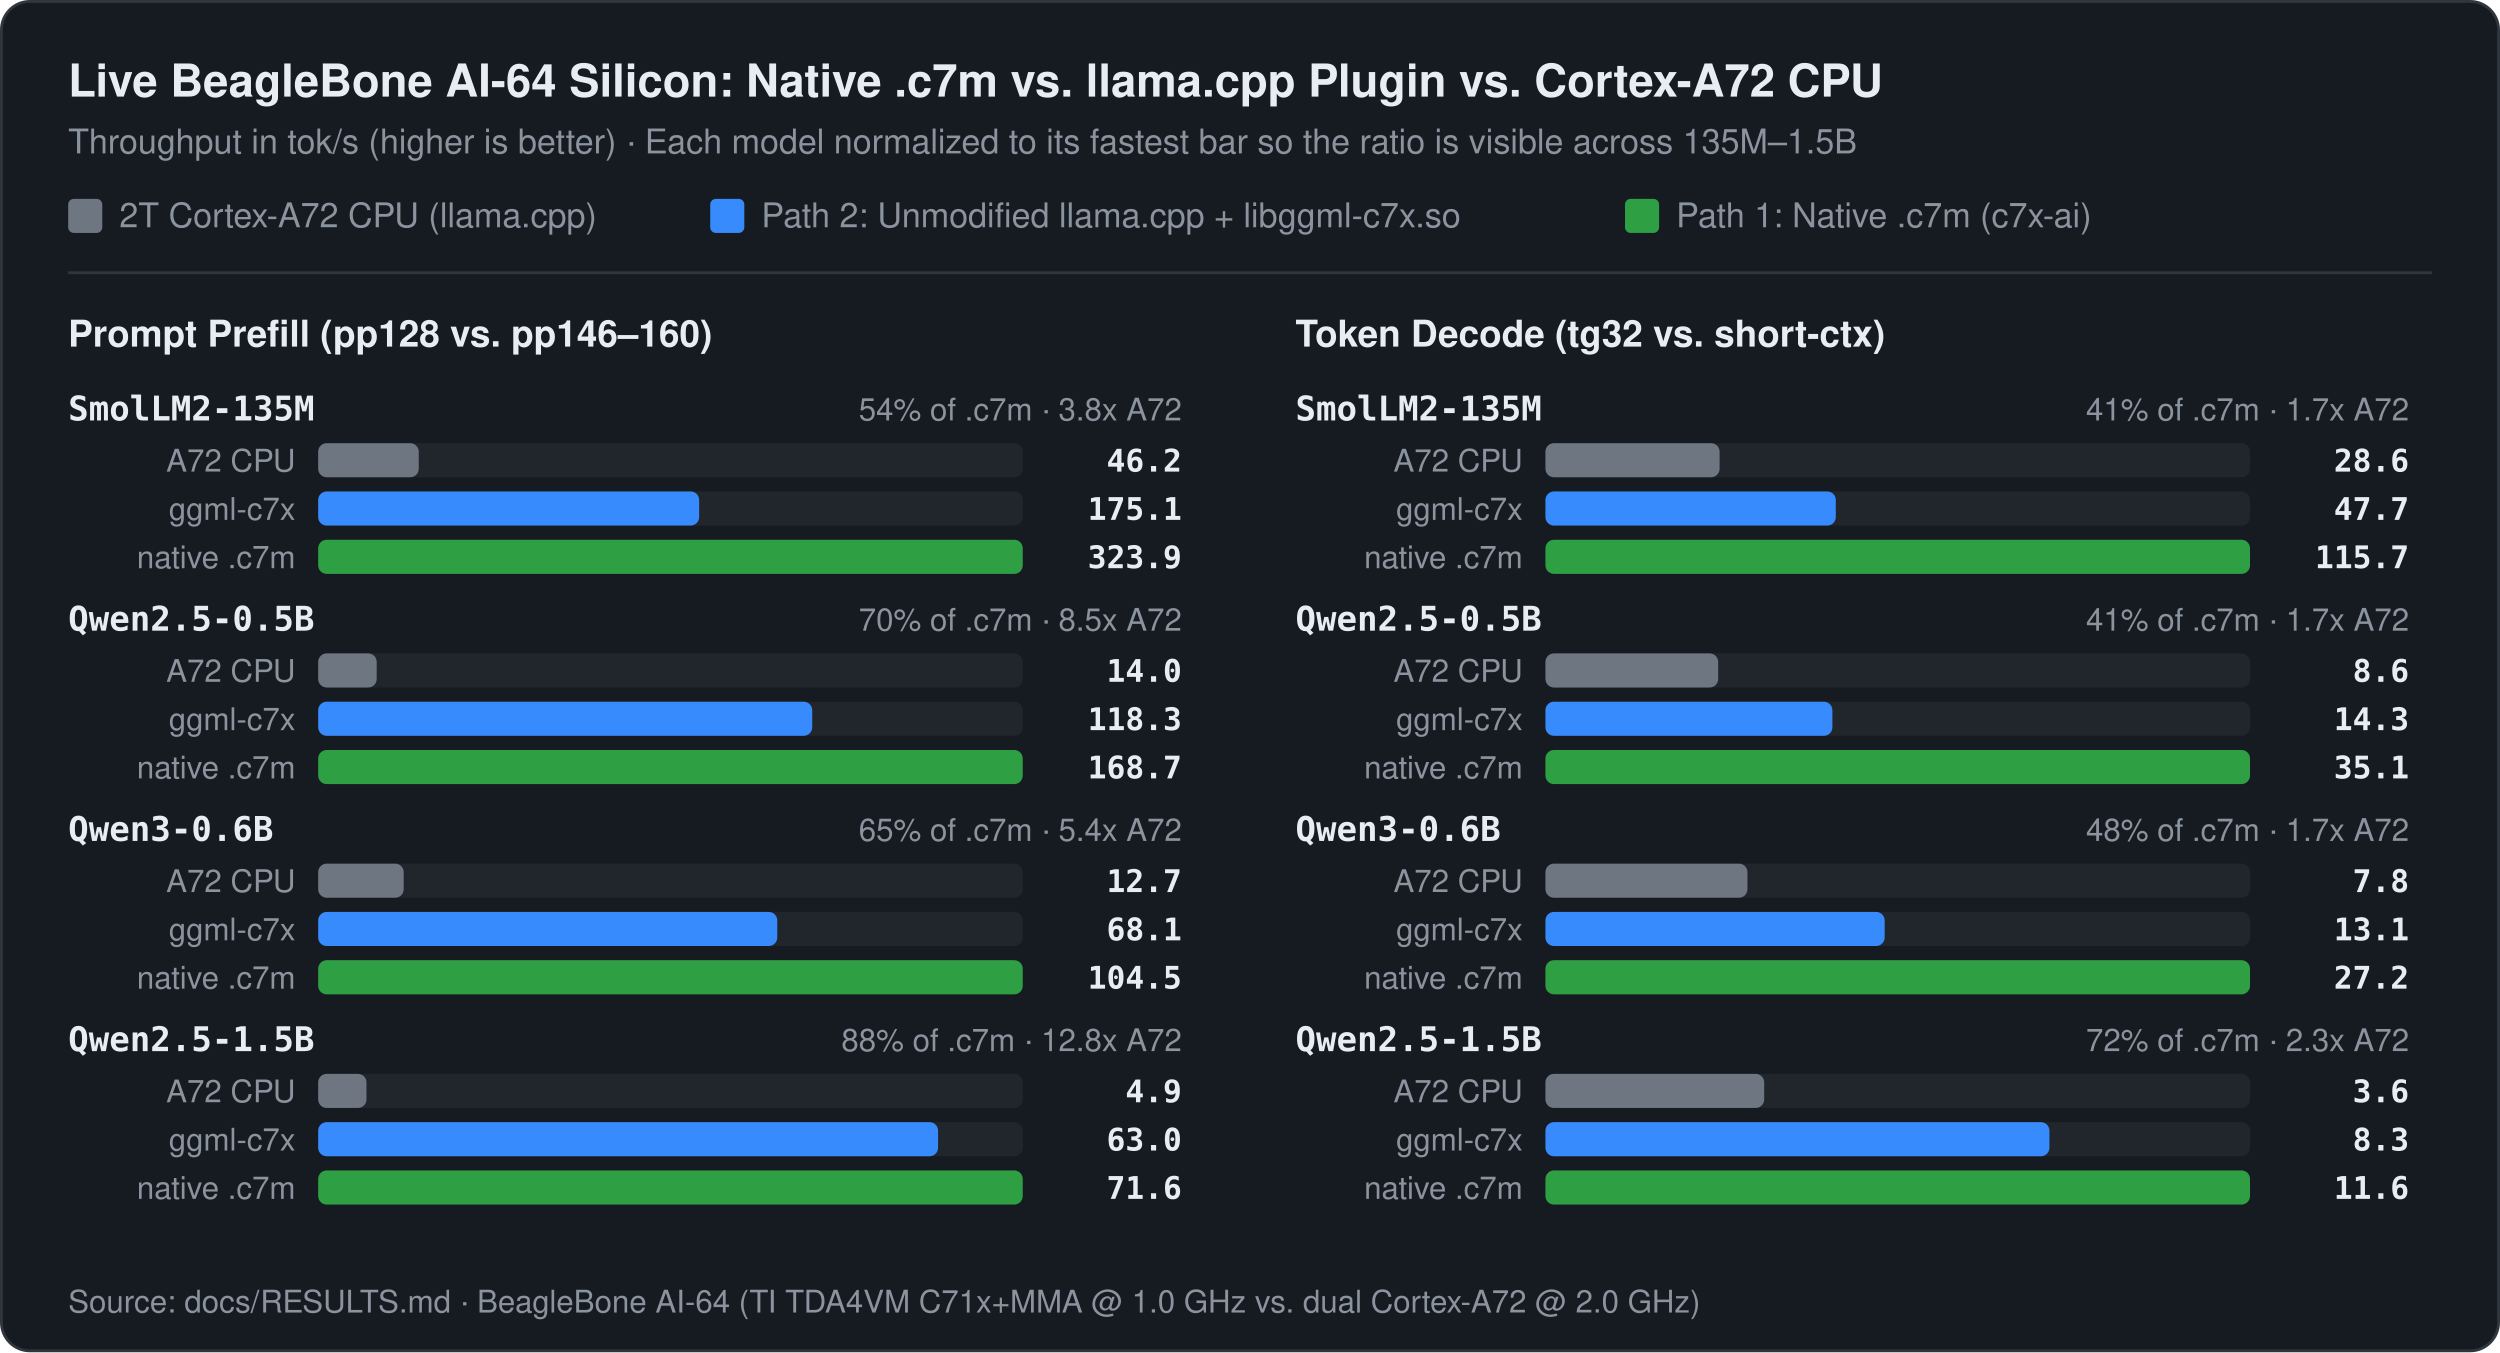
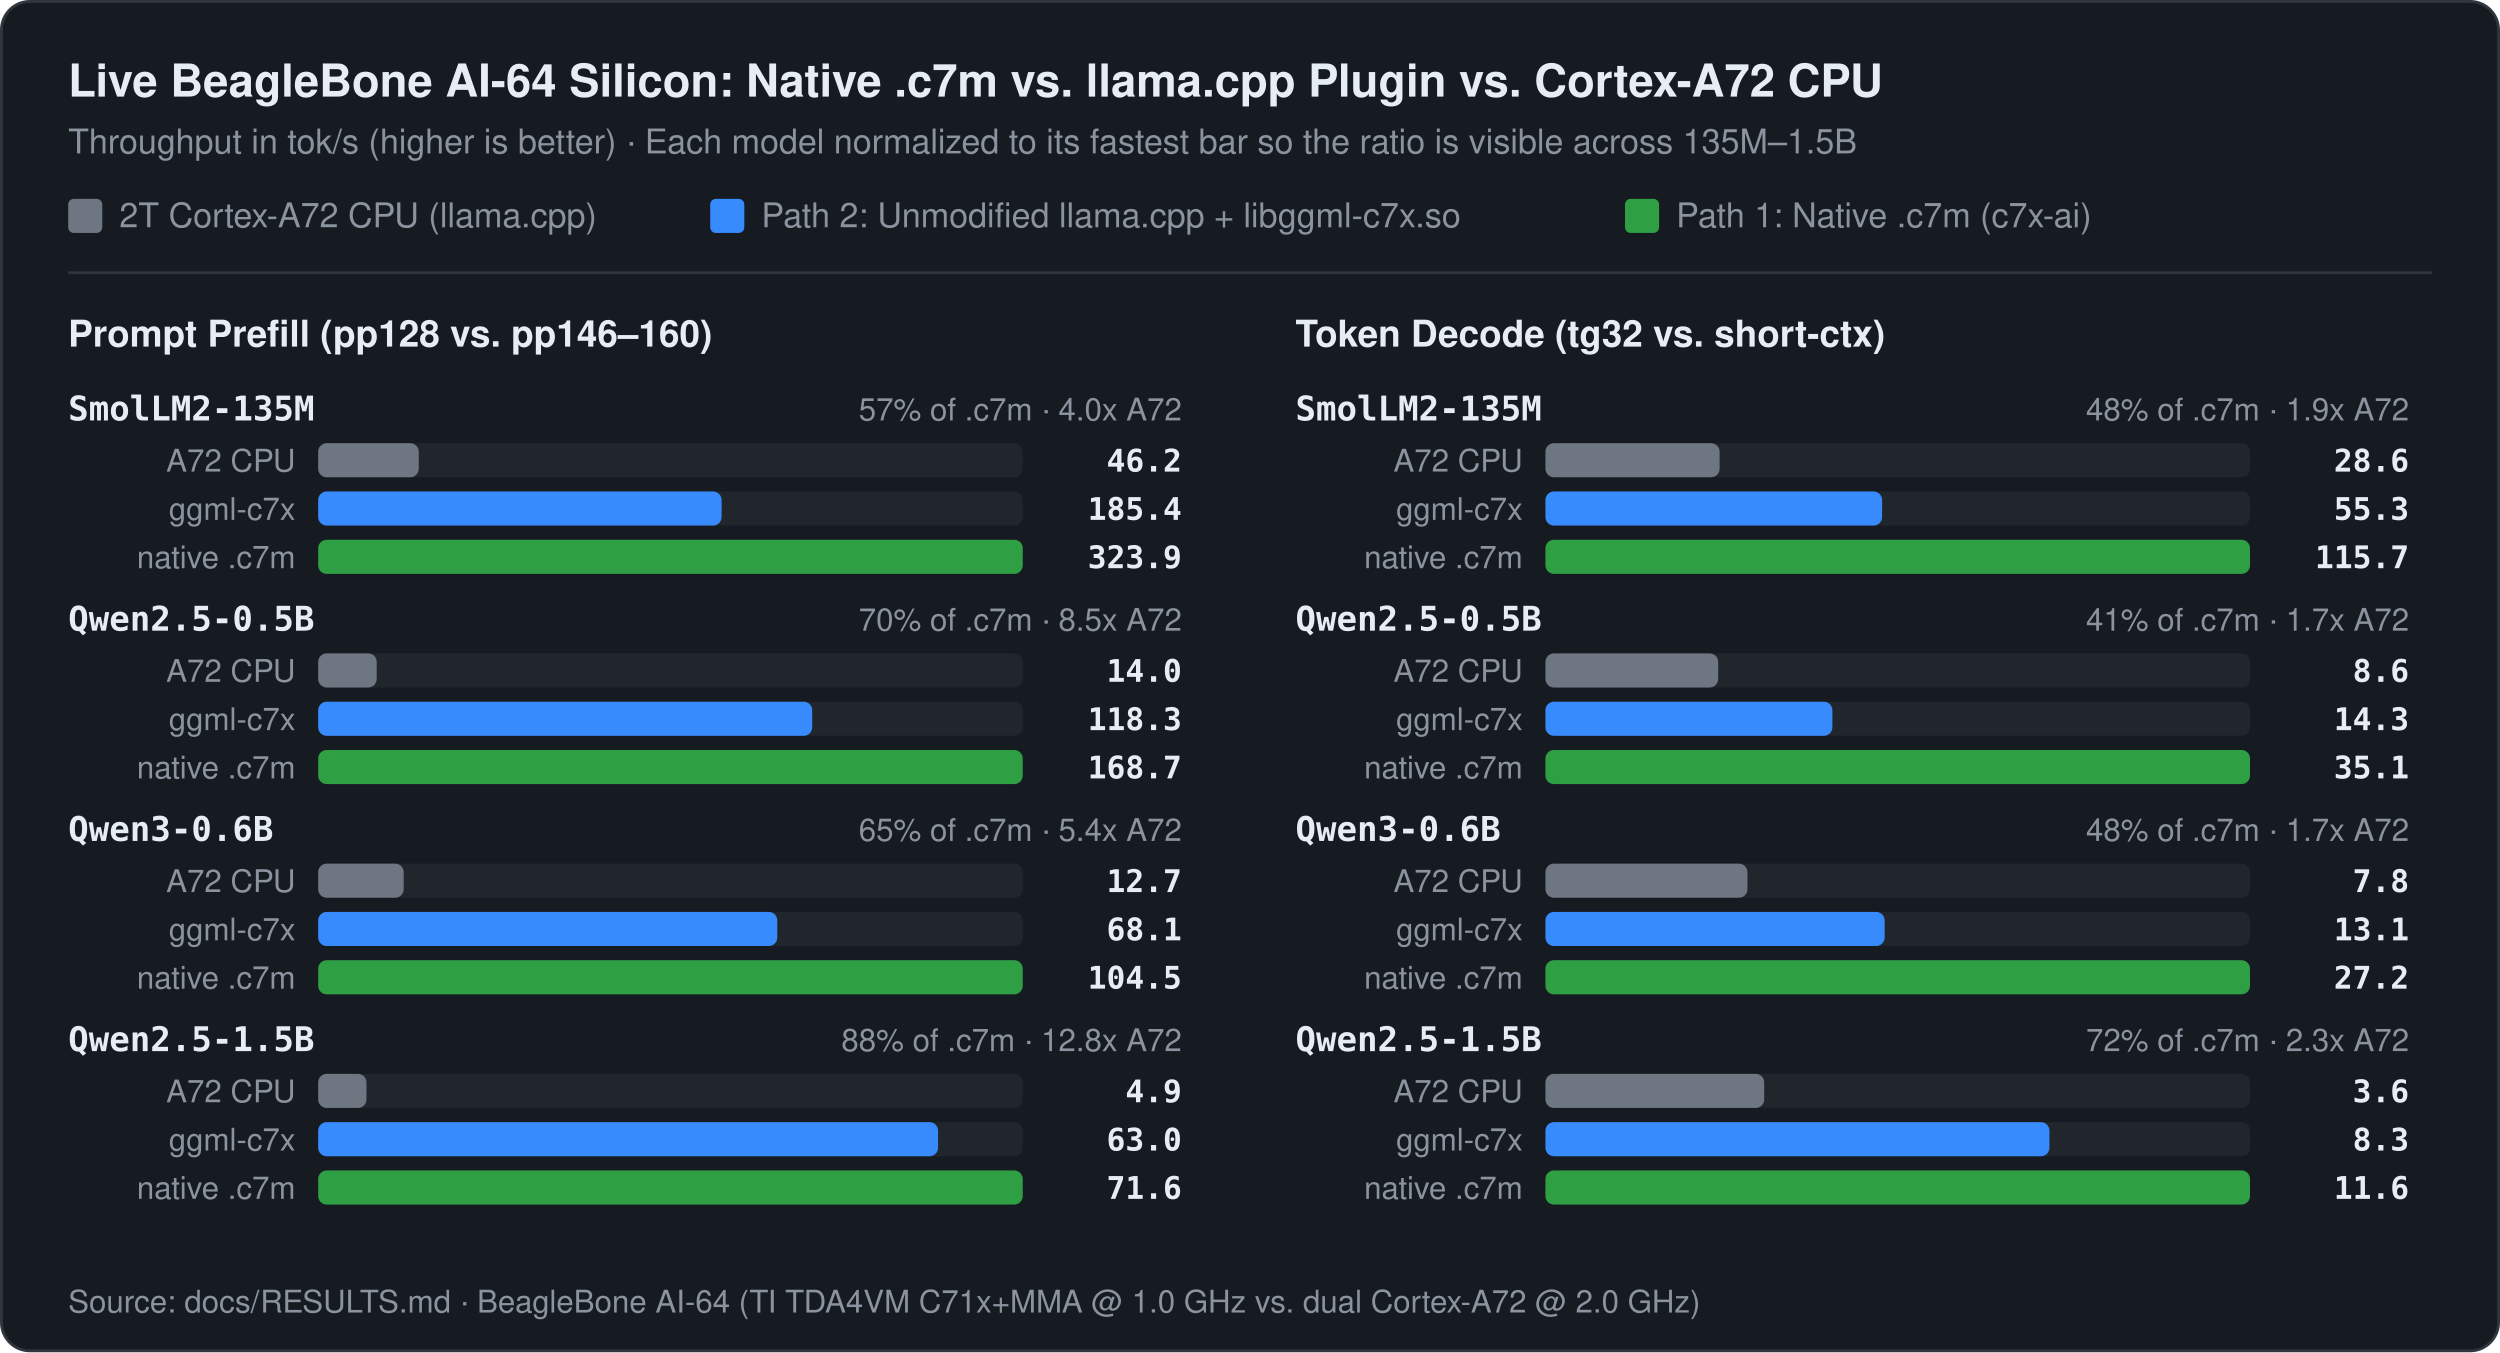
<svg xmlns="http://www.w3.org/2000/svg" width="880" height="476" viewBox="0 0 880 476" role="img" aria-label="BeagleBone AI-64 Live Silicon LLM Performance Tradeoff">
  <defs>
    <style>
    .sans { font-family: -apple-system, BlinkMacSystemFont, "Segoe UI", Helvetica, Arial, sans-serif; }
    .mono { font-family: ui-monospace, SFMono-Regular, Menlo, Consolas, monospace; }
  </style>
  </defs>
  <rect x="0.5" y="0.5" width="879" height="475" rx="10" fill="#161b22" stroke="#30363d" />
  <text x="24" y="34" class="sans" font-size="16" font-weight="700" fill="#e6edf3">Live BeagleBone AI-64 Silicon: Native .c7m vs. llama.cpp Plugin vs. Cortex-A72 CPU</text>
  <text x="24" y="54" class="sans" font-size="12" fill="#8b949e">Throughput in tok/s (higher is better) · Each model normalized to its fastest bar so the ratio is visible across 135M–1.5B</text>
  <rect x="24" y="70" width="12" height="12" rx="2" fill="#6e7681" />
  <text x="42" y="80" class="sans" font-size="12" fill="#8b949e">2T Cortex-A72 CPU (llama.cpp)</text>
  <rect x="250" y="70" width="12" height="12" rx="2" fill="#388bfd" />
  <text x="268" y="80" class="sans" font-size="12" fill="#8b949e">Path 2: Unmodified llama.cpp + libggml-c7x.so</text>
  <rect x="572" y="70" width="12" height="12" rx="2" fill="#2ea043" />
  <text x="590" y="80" class="sans" font-size="12" fill="#8b949e">Path 1: Native .c7m (c7x-ai)</text>
  <line x1="24" y1="96" x2="856" y2="96" stroke="#30363d" stroke-width="1" />
  <text x="24" y="122" class="sans" font-size="13" font-weight="700" fill="#e6edf3">Prompt Prefill (pp128 vs. pp146–160)</text>
  <text x="24" y="148" class="mono" font-size="12" font-weight="700" fill="#e6edf3">SmolLM2-135M</text>
-   <text x="416" y="148" text-anchor="end" class="sans" font-size="11" fill="#8b949e">54% of .c7m · 3.8x A72</text>
+   <text x="416" y="148" text-anchor="end" class="sans" font-size="11" fill="#8b949e">57% of .c7m · 4.0x A72</text>
  <text x="104" y="166" text-anchor="end" class="sans" font-size="11" fill="#8b949e">A72 CPU</text>
  <rect x="112" y="156" width="248" height="12" rx="3" fill="#21262d" />
  <rect x="112" y="156" width="35.4" height="12" rx="3" fill="#6e7681" />
  <text x="416" y="166" text-anchor="end" class="mono" font-size="11" font-weight="600" fill="#e6edf3">46.2</text>
  <text x="104" y="183" text-anchor="end" class="sans" font-size="11" fill="#8b949e">ggml-c7x</text>
  <rect x="112" y="173" width="248" height="12" rx="3" fill="#21262d" />
-   <rect x="112" y="173" width="134.1" height="12" rx="3" fill="#388bfd" />
-   <text x="416" y="183" text-anchor="end" class="mono" font-size="11" font-weight="600" fill="#e6edf3">175.1</text>
+   <rect x="112" y="173" width="142.0" height="12" rx="3" fill="#388bfd" />
+   <text x="416" y="183" text-anchor="end" class="mono" font-size="11" font-weight="600" fill="#e6edf3">185.4</text>
  <text x="104" y="200" text-anchor="end" class="sans" font-size="11" fill="#8b949e">native .c7m</text>
  <rect x="112" y="190" width="248" height="12" rx="3" fill="#21262d" />
  <rect x="112" y="190" width="248.0" height="12" rx="3" fill="#2ea043" />
  <text x="416" y="200" text-anchor="end" class="mono" font-size="11" font-weight="600" fill="#e6edf3">323.9</text>
  <text x="24" y="222" class="mono" font-size="12" font-weight="700" fill="#e6edf3">Qwen2.5-0.5B</text>
  <text x="416" y="222" text-anchor="end" class="sans" font-size="11" fill="#8b949e">70% of .c7m · 8.5x A72</text>
  <text x="104" y="240" text-anchor="end" class="sans" font-size="11" fill="#8b949e">A72 CPU</text>
  <rect x="112" y="230" width="248" height="12" rx="3" fill="#21262d" />
  <rect x="112" y="230" width="20.6" height="12" rx="3" fill="#6e7681" />
  <text x="416" y="240" text-anchor="end" class="mono" font-size="11" font-weight="600" fill="#e6edf3">14.0</text>
  <text x="104" y="257" text-anchor="end" class="sans" font-size="11" fill="#8b949e">ggml-c7x</text>
  <rect x="112" y="247" width="248" height="12" rx="3" fill="#21262d" />
  <rect x="112" y="247" width="173.9" height="12" rx="3" fill="#388bfd" />
  <text x="416" y="257" text-anchor="end" class="mono" font-size="11" font-weight="600" fill="#e6edf3">118.3</text>
  <text x="104" y="274" text-anchor="end" class="sans" font-size="11" fill="#8b949e">native .c7m</text>
  <rect x="112" y="264" width="248" height="12" rx="3" fill="#21262d" />
  <rect x="112" y="264" width="248.0" height="12" rx="3" fill="#2ea043" />
  <text x="416" y="274" text-anchor="end" class="mono" font-size="11" font-weight="600" fill="#e6edf3">168.7</text>
  <text x="24" y="296" class="mono" font-size="12" font-weight="700" fill="#e6edf3">Qwen3-0.6B</text>
  <text x="416" y="296" text-anchor="end" class="sans" font-size="11" fill="#8b949e">65% of .c7m · 5.4x A72</text>
  <text x="104" y="314" text-anchor="end" class="sans" font-size="11" fill="#8b949e">A72 CPU</text>
  <rect x="112" y="304" width="248" height="12" rx="3" fill="#21262d" />
  <rect x="112" y="304" width="30.1" height="12" rx="3" fill="#6e7681" />
  <text x="416" y="314" text-anchor="end" class="mono" font-size="11" font-weight="600" fill="#e6edf3">12.7</text>
  <text x="104" y="331" text-anchor="end" class="sans" font-size="11" fill="#8b949e">ggml-c7x</text>
  <rect x="112" y="321" width="248" height="12" rx="3" fill="#21262d" />
  <rect x="112" y="321" width="161.6" height="12" rx="3" fill="#388bfd" />
  <text x="416" y="331" text-anchor="end" class="mono" font-size="11" font-weight="600" fill="#e6edf3">68.1</text>
  <text x="104" y="348" text-anchor="end" class="sans" font-size="11" fill="#8b949e">native .c7m</text>
  <rect x="112" y="338" width="248" height="12" rx="3" fill="#21262d" />
  <rect x="112" y="338" width="248.0" height="12" rx="3" fill="#2ea043" />
  <text x="416" y="348" text-anchor="end" class="mono" font-size="11" font-weight="600" fill="#e6edf3">104.5</text>
  <text x="24" y="370" class="mono" font-size="12" font-weight="700" fill="#e6edf3">Qwen2.5-1.5B</text>
  <text x="416" y="370" text-anchor="end" class="sans" font-size="11" fill="#8b949e">88% of .c7m · 12.8x A72</text>
  <text x="104" y="388" text-anchor="end" class="sans" font-size="11" fill="#8b949e">A72 CPU</text>
  <rect x="112" y="378" width="248" height="12" rx="3" fill="#21262d" />
  <rect x="112" y="378" width="17.0" height="12" rx="3" fill="#6e7681" />
  <text x="416" y="388" text-anchor="end" class="mono" font-size="11" font-weight="600" fill="#e6edf3">4.9</text>
  <text x="104" y="405" text-anchor="end" class="sans" font-size="11" fill="#8b949e">ggml-c7x</text>
  <rect x="112" y="395" width="248" height="12" rx="3" fill="#21262d" />
  <rect x="112" y="395" width="218.2" height="12" rx="3" fill="#388bfd" />
  <text x="416" y="405" text-anchor="end" class="mono" font-size="11" font-weight="600" fill="#e6edf3">63.0</text>
  <text x="104" y="422" text-anchor="end" class="sans" font-size="11" fill="#8b949e">native .c7m</text>
  <rect x="112" y="412" width="248" height="12" rx="3" fill="#21262d" />
  <rect x="112" y="412" width="248.0" height="12" rx="3" fill="#2ea043" />
  <text x="416" y="422" text-anchor="end" class="mono" font-size="11" font-weight="600" fill="#e6edf3">71.6</text>
  <text x="456" y="122" class="sans" font-size="13" font-weight="700" fill="#e6edf3">Token Decode (tg32 vs. short-ctx)</text>
  <text x="456" y="148" class="mono" font-size="12" font-weight="700" fill="#e6edf3">SmolLM2-135M</text>
-   <text x="848" y="148" text-anchor="end" class="sans" font-size="11" fill="#8b949e">41% of .c7m · 1.7x A72</text>
+   <text x="848" y="148" text-anchor="end" class="sans" font-size="11" fill="#8b949e">48% of .c7m · 1.9x A72</text>
  <text x="536" y="166" text-anchor="end" class="sans" font-size="11" fill="#8b949e">A72 CPU</text>
  <rect x="544" y="156" width="248" height="12" rx="3" fill="#21262d" />
  <rect x="544" y="156" width="61.3" height="12" rx="3" fill="#6e7681" />
  <text x="848" y="166" text-anchor="end" class="mono" font-size="11" font-weight="600" fill="#e6edf3">28.6</text>
  <text x="536" y="183" text-anchor="end" class="sans" font-size="11" fill="#8b949e">ggml-c7x</text>
  <rect x="544" y="173" width="248" height="12" rx="3" fill="#21262d" />
-   <rect x="544" y="173" width="102.2" height="12" rx="3" fill="#388bfd" />
-   <text x="848" y="183" text-anchor="end" class="mono" font-size="11" font-weight="600" fill="#e6edf3">47.7</text>
+   <rect x="544" y="173" width="118.5" height="12" rx="3" fill="#388bfd" />
+   <text x="848" y="183" text-anchor="end" class="mono" font-size="11" font-weight="600" fill="#e6edf3">55.3</text>
  <text x="536" y="200" text-anchor="end" class="sans" font-size="11" fill="#8b949e">native .c7m</text>
  <rect x="544" y="190" width="248" height="12" rx="3" fill="#21262d" />
  <rect x="544" y="190" width="248.0" height="12" rx="3" fill="#2ea043" />
  <text x="848" y="200" text-anchor="end" class="mono" font-size="11" font-weight="600" fill="#e6edf3">115.7</text>
  <text x="456" y="222" class="mono" font-size="12" font-weight="700" fill="#e6edf3">Qwen2.5-0.5B</text>
  <text x="848" y="222" text-anchor="end" class="sans" font-size="11" fill="#8b949e">41% of .c7m · 1.7x A72</text>
  <text x="536" y="240" text-anchor="end" class="sans" font-size="11" fill="#8b949e">A72 CPU</text>
  <rect x="544" y="230" width="248" height="12" rx="3" fill="#21262d" />
  <rect x="544" y="230" width="60.8" height="12" rx="3" fill="#6e7681" />
  <text x="848" y="240" text-anchor="end" class="mono" font-size="11" font-weight="600" fill="#e6edf3">8.6</text>
  <text x="536" y="257" text-anchor="end" class="sans" font-size="11" fill="#8b949e">ggml-c7x</text>
  <rect x="544" y="247" width="248" height="12" rx="3" fill="#21262d" />
  <rect x="544" y="247" width="101.0" height="12" rx="3" fill="#388bfd" />
  <text x="848" y="257" text-anchor="end" class="mono" font-size="11" font-weight="600" fill="#e6edf3">14.3</text>
  <text x="536" y="274" text-anchor="end" class="sans" font-size="11" fill="#8b949e">native .c7m</text>
  <rect x="544" y="264" width="248" height="12" rx="3" fill="#21262d" />
  <rect x="544" y="264" width="248.0" height="12" rx="3" fill="#2ea043" />
  <text x="848" y="274" text-anchor="end" class="mono" font-size="11" font-weight="600" fill="#e6edf3">35.1</text>
  <text x="456" y="296" class="mono" font-size="12" font-weight="700" fill="#e6edf3">Qwen3-0.6B</text>
  <text x="848" y="296" text-anchor="end" class="sans" font-size="11" fill="#8b949e">48% of .c7m · 1.7x A72</text>
  <text x="536" y="314" text-anchor="end" class="sans" font-size="11" fill="#8b949e">A72 CPU</text>
  <rect x="544" y="304" width="248" height="12" rx="3" fill="#21262d" />
  <rect x="544" y="304" width="71.1" height="12" rx="3" fill="#6e7681" />
  <text x="848" y="314" text-anchor="end" class="mono" font-size="11" font-weight="600" fill="#e6edf3">7.8</text>
  <text x="536" y="331" text-anchor="end" class="sans" font-size="11" fill="#8b949e">ggml-c7x</text>
  <rect x="544" y="321" width="248" height="12" rx="3" fill="#21262d" />
  <rect x="544" y="321" width="119.4" height="12" rx="3" fill="#388bfd" />
  <text x="848" y="331" text-anchor="end" class="mono" font-size="11" font-weight="600" fill="#e6edf3">13.1</text>
  <text x="536" y="348" text-anchor="end" class="sans" font-size="11" fill="#8b949e">native .c7m</text>
  <rect x="544" y="338" width="248" height="12" rx="3" fill="#21262d" />
  <rect x="544" y="338" width="248.0" height="12" rx="3" fill="#2ea043" />
  <text x="848" y="348" text-anchor="end" class="mono" font-size="11" font-weight="600" fill="#e6edf3">27.2</text>
  <text x="456" y="370" class="mono" font-size="12" font-weight="700" fill="#e6edf3">Qwen2.5-1.5B</text>
  <text x="848" y="370" text-anchor="end" class="sans" font-size="11" fill="#8b949e">72% of .c7m · 2.3x A72</text>
  <text x="536" y="388" text-anchor="end" class="sans" font-size="11" fill="#8b949e">A72 CPU</text>
  <rect x="544" y="378" width="248" height="12" rx="3" fill="#21262d" />
  <rect x="544" y="378" width="77.0" height="12" rx="3" fill="#6e7681" />
  <text x="848" y="388" text-anchor="end" class="mono" font-size="11" font-weight="600" fill="#e6edf3">3.6</text>
  <text x="536" y="405" text-anchor="end" class="sans" font-size="11" fill="#8b949e">ggml-c7x</text>
  <rect x="544" y="395" width="248" height="12" rx="3" fill="#21262d" />
  <rect x="544" y="395" width="177.4" height="12" rx="3" fill="#388bfd" />
  <text x="848" y="405" text-anchor="end" class="mono" font-size="11" font-weight="600" fill="#e6edf3">8.3</text>
  <text x="536" y="422" text-anchor="end" class="sans" font-size="11" fill="#8b949e">native .c7m</text>
  <rect x="544" y="412" width="248" height="12" rx="3" fill="#21262d" />
  <rect x="544" y="412" width="248.0" height="12" rx="3" fill="#2ea043" />
  <text x="848" y="422" text-anchor="end" class="mono" font-size="11" font-weight="600" fill="#e6edf3">11.6</text>
  <text x="24" y="462" class="sans" font-size="11" fill="#8b949e">Source: docs/RESULTS.md · BeagleBone AI-64 (TI TDA4VM C71x+MMA @ 1.0 GHz vs. dual Cortex-A72 @ 2.0 GHz)</text>
</svg>
